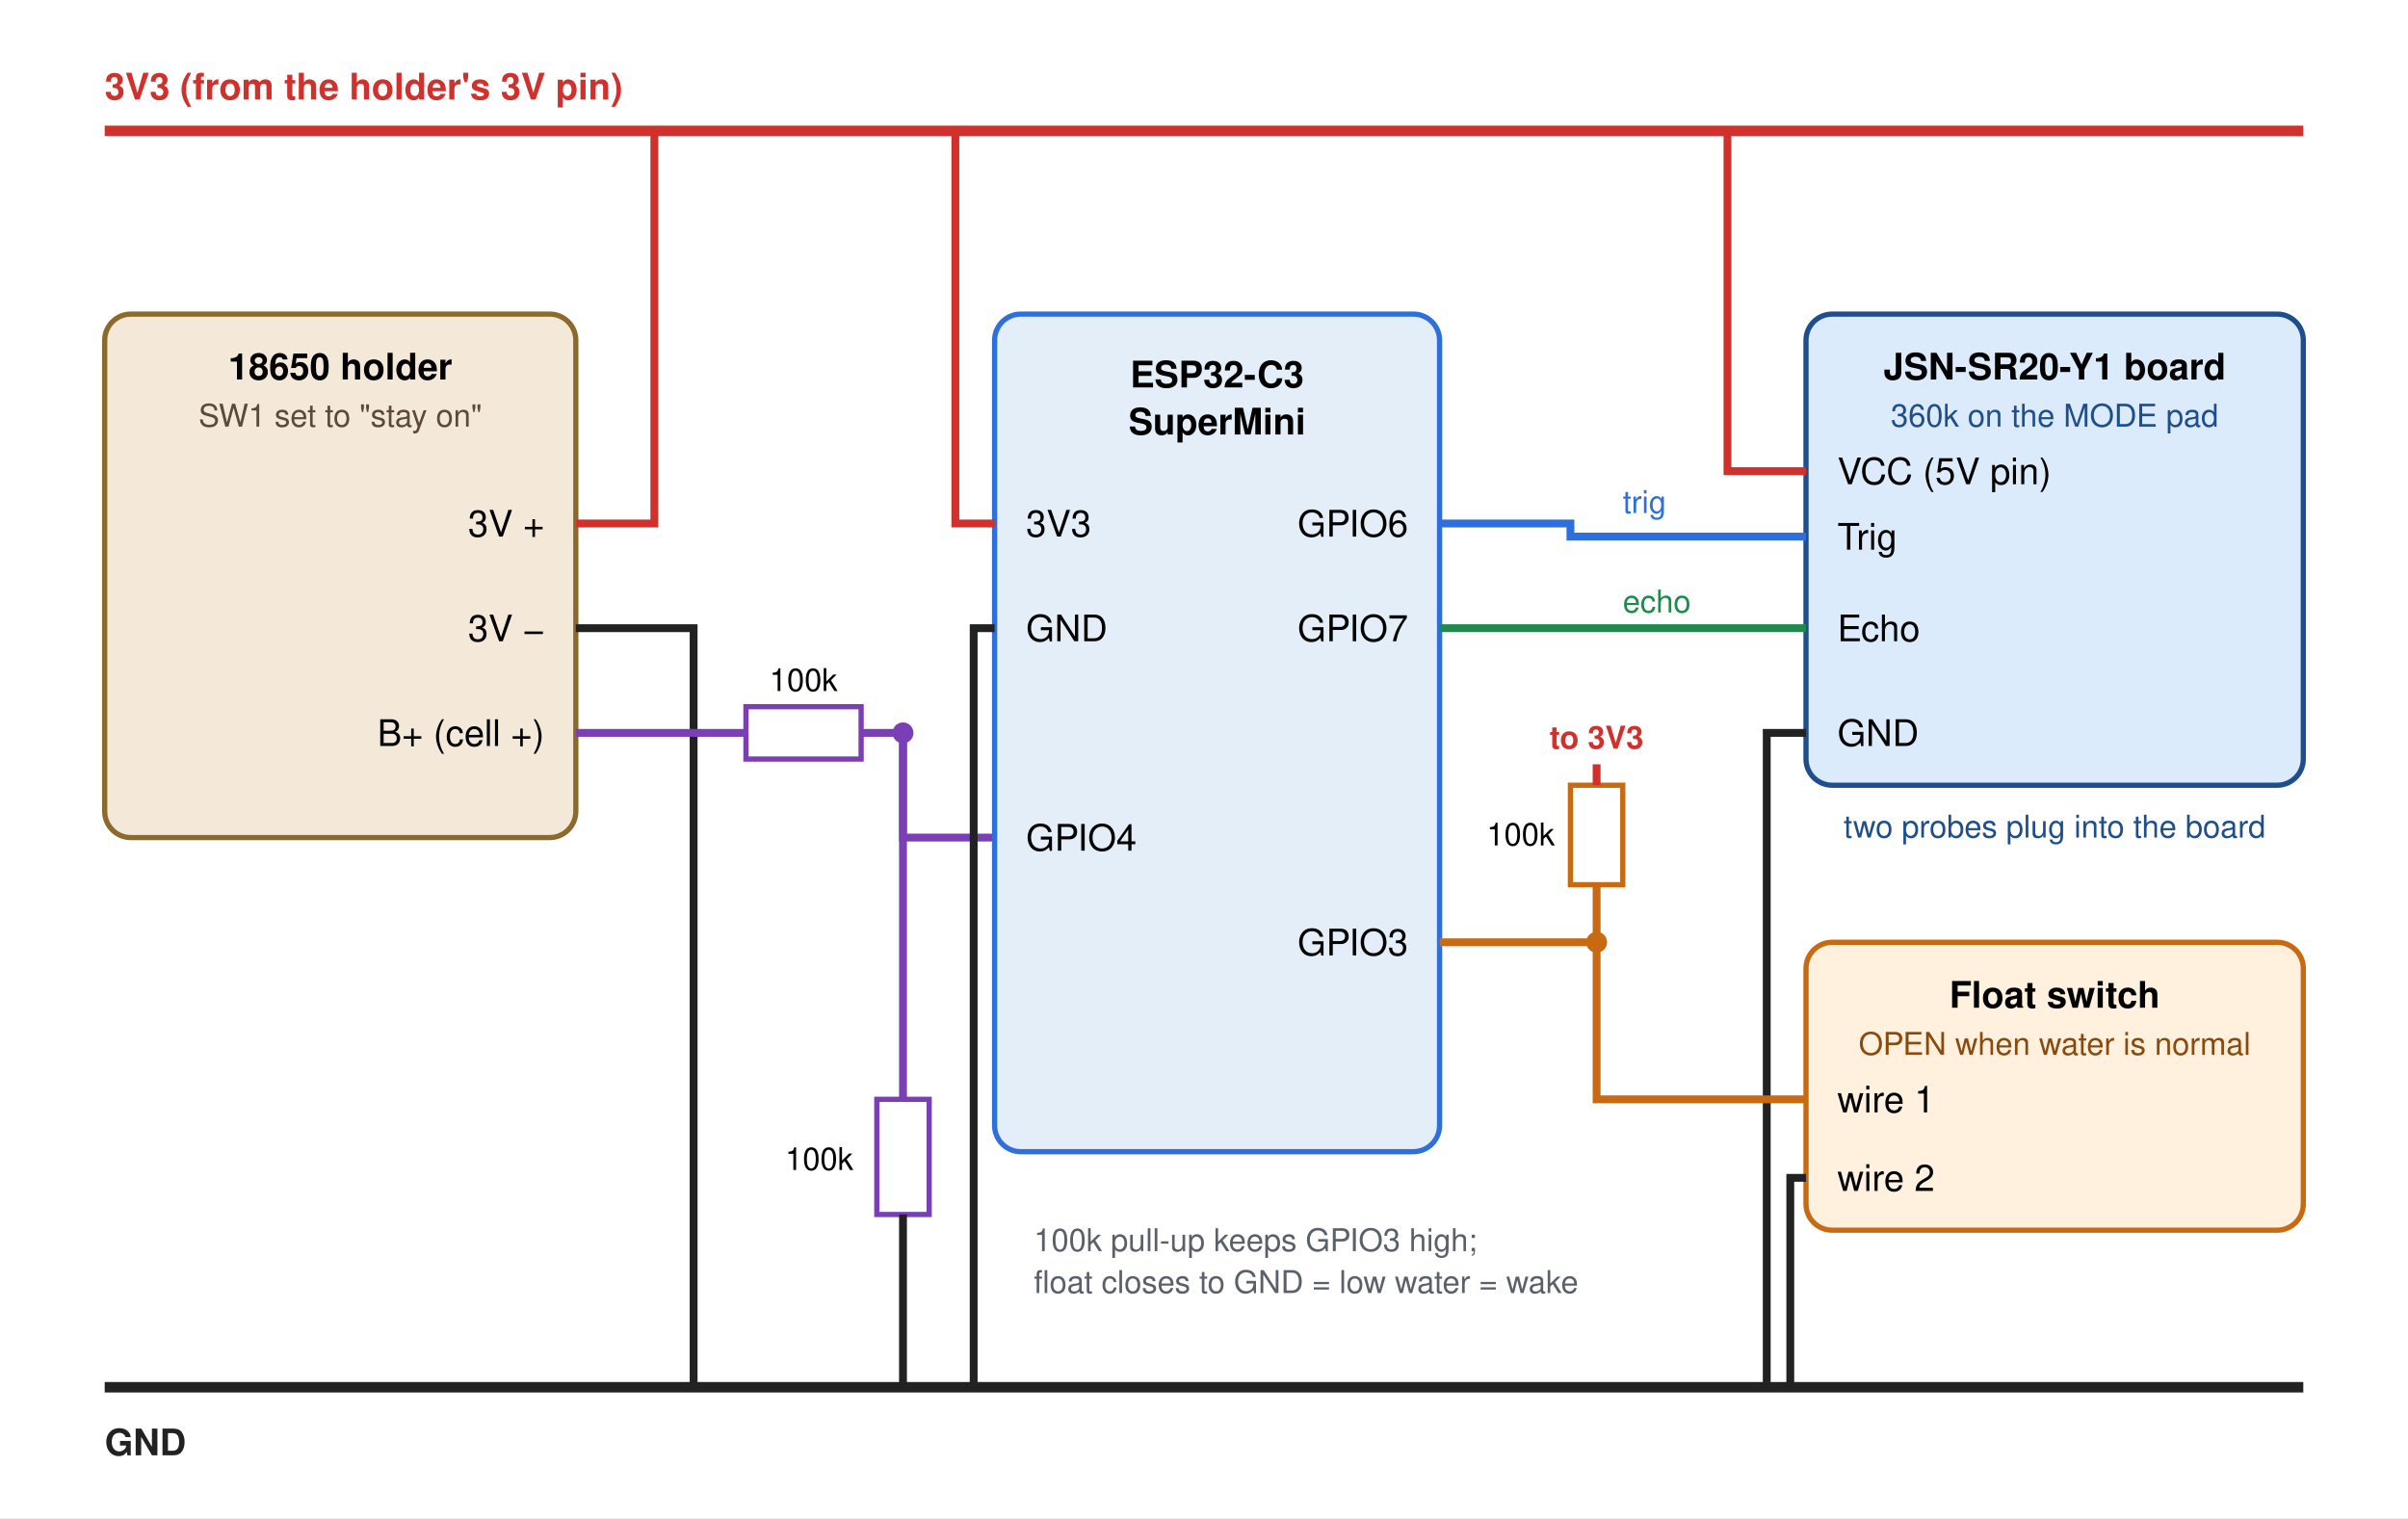
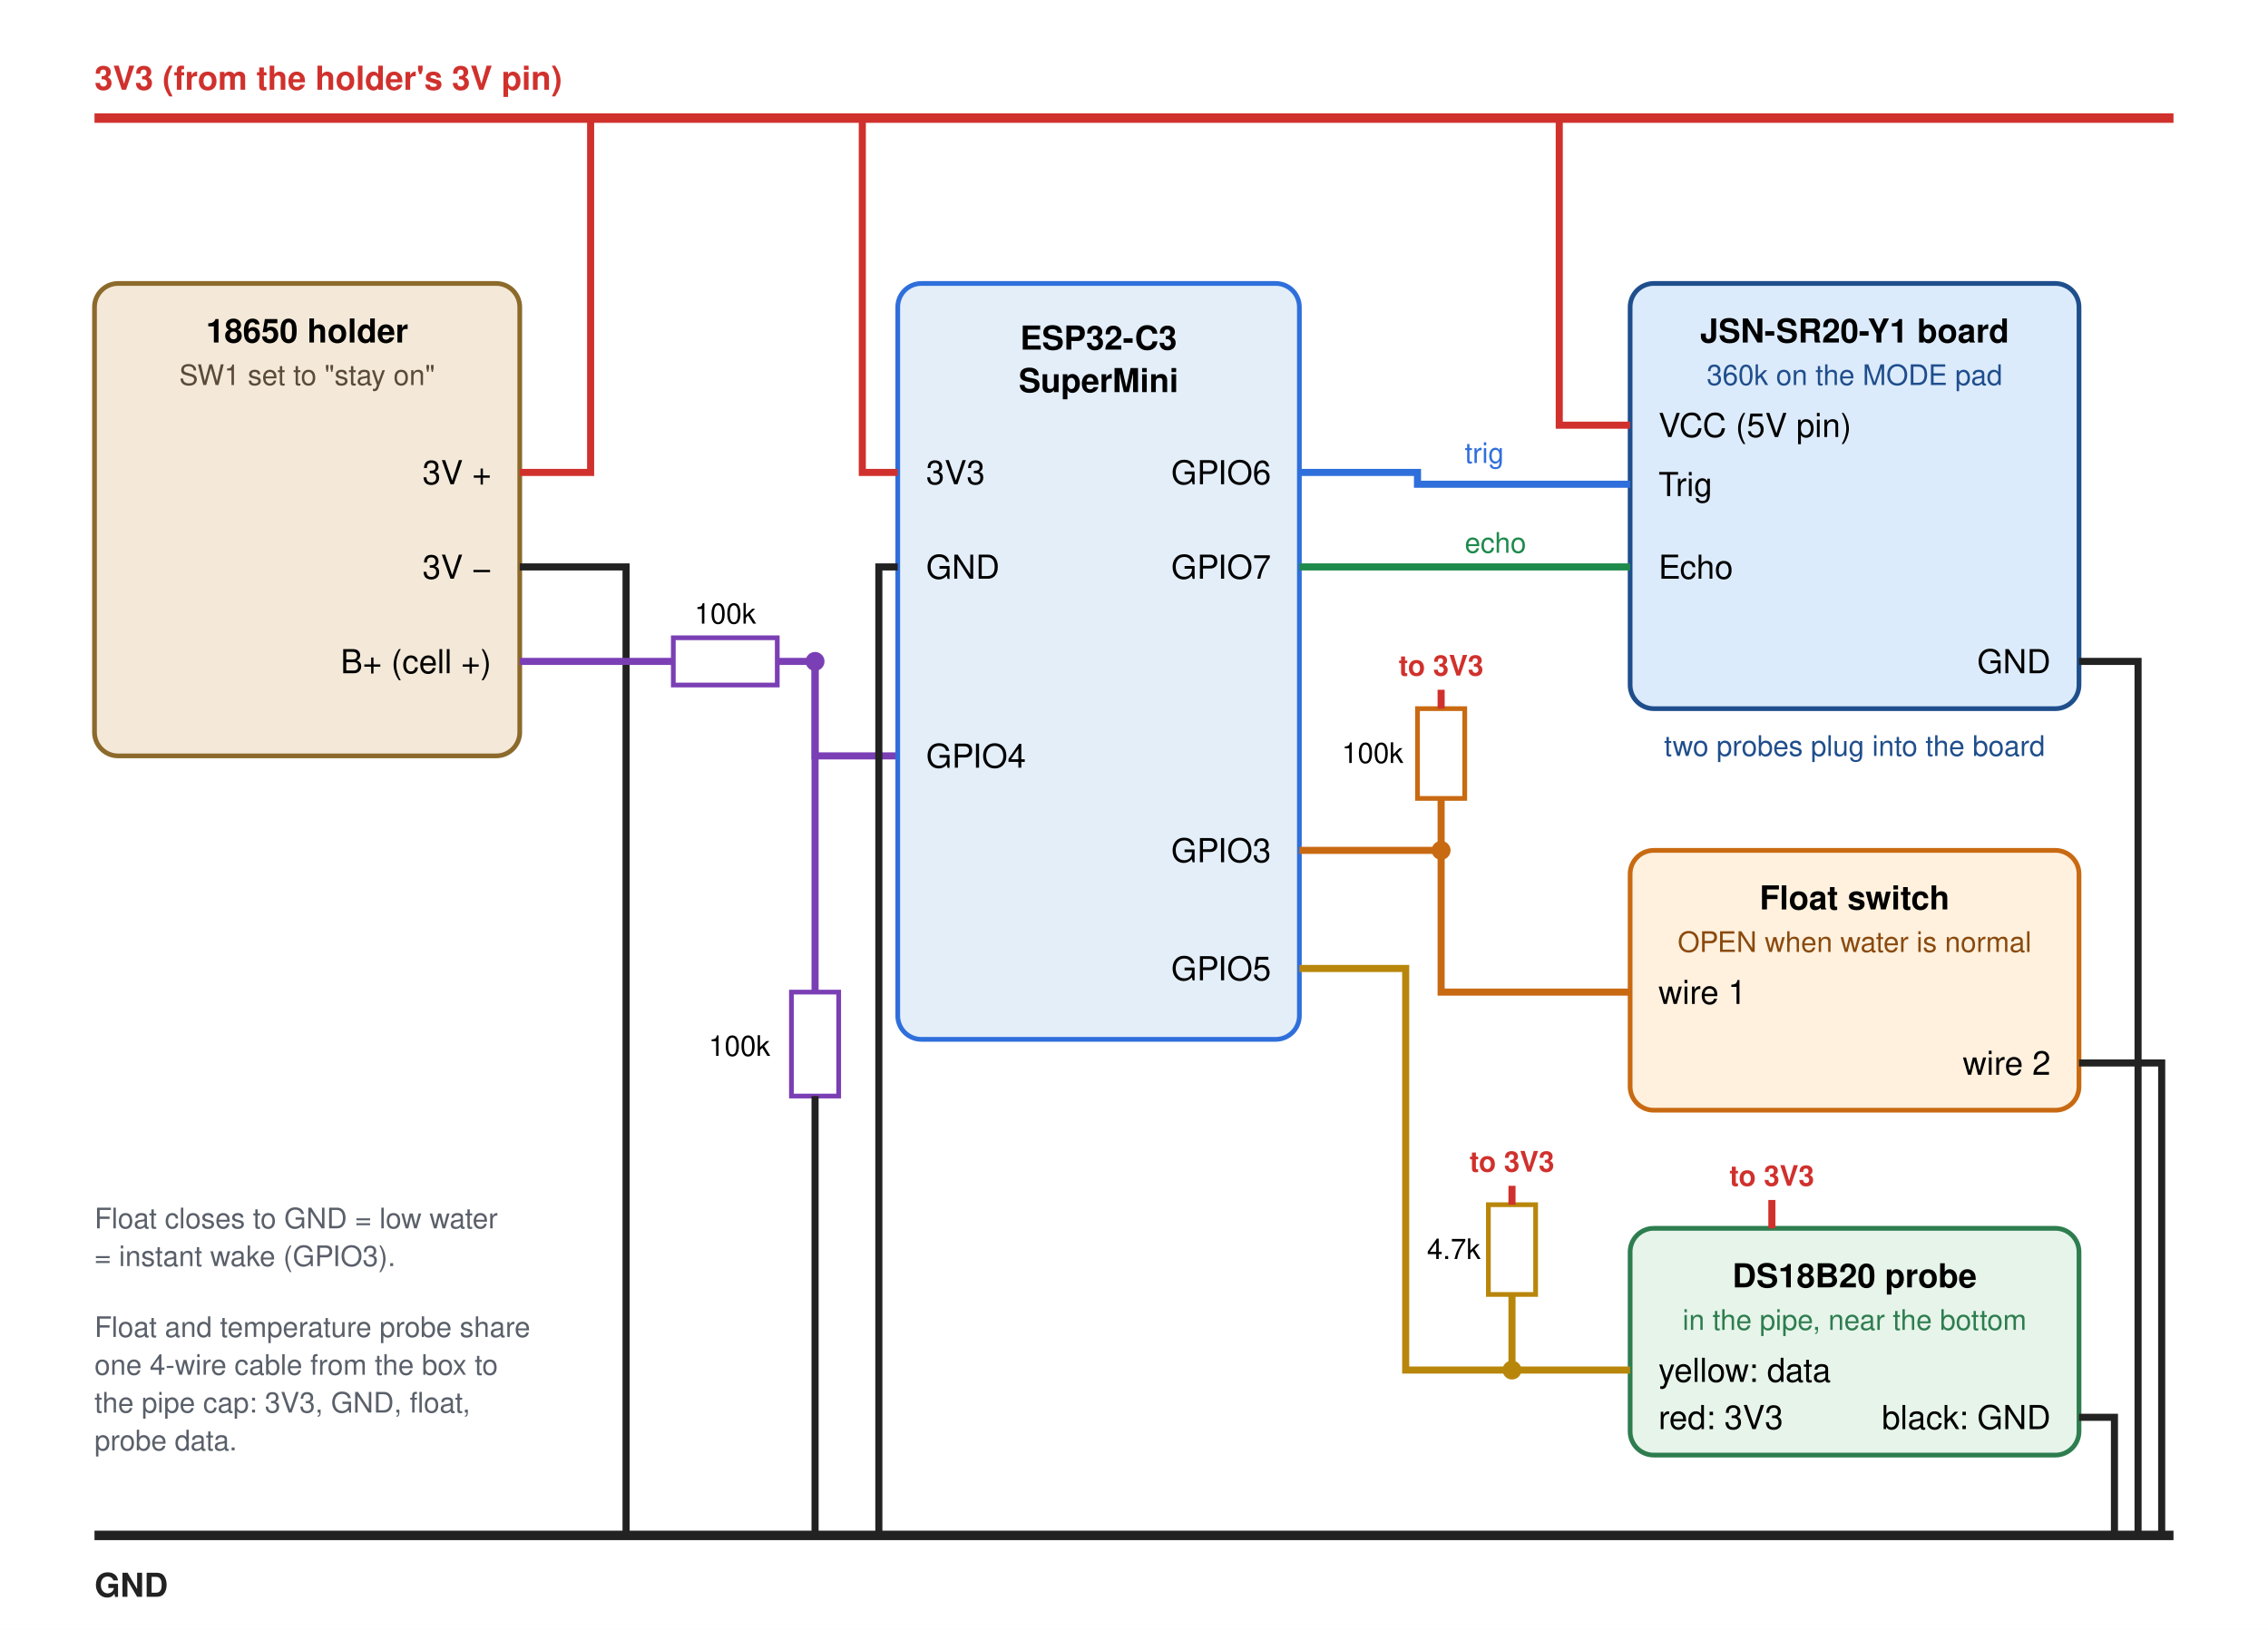
- <svg xmlns="http://www.w3.org/2000/svg" width="920" height="580" viewBox="0 0 920 580" font-family="Helvetica, Arial, sans-serif" font-size="14">
-   <rect width="920" height="580" fill="#FFFFFF" />
-   <line x1="40" y1="50" x2="880" y2="50" stroke="#D0312D" stroke-width="4" />
+ <svg xmlns="http://www.w3.org/2000/svg" width="960" height="690" viewBox="0 0 960 690" font-family="Helvetica, Arial, sans-serif" font-size="14">
+   <rect width="960" height="690" fill="#FFFFFF" />
+   <line x1="40" y1="50" x2="920" y2="50" stroke="#D0312D" stroke-width="4" />
  <text x="40" y="38" fill="#D0312D" font-weight="bold">3V3 (from the holder's 3V pin)</text>
-   <line x1="40" y1="530" x2="880" y2="530" stroke="#222222" stroke-width="4" />
-   <text x="40" y="556" fill="#222222" font-weight="bold">GND</text>
+   <line x1="40" y1="650" x2="920" y2="650" stroke="#222222" stroke-width="4" />
+   <text x="40" y="676" fill="#222222" font-weight="bold">GND</text>
  <rect x="40" y="120" width="180" height="200" rx="10" fill="#F4E9D8" stroke="#8C6A2C" stroke-width="2" />
  <text x="130" y="145" text-anchor="middle" font-weight="bold">18650 holder</text>
  <text x="130" y="163" text-anchor="middle" font-size="12" fill="#5A4A3A">SW1 set to "stay on"</text>
  <text x="208" y="205" text-anchor="end">3V +</text>
  <text x="208" y="245" text-anchor="end">3V −</text>
  <text x="208" y="285" text-anchor="end">B+ (cell +)</text>
  <path d="M220 200 H250 V50" fill="none" stroke="#D0312D" stroke-width="3" />
-   <path d="M220 240 H265 V530" fill="none" stroke="#222222" stroke-width="3" />
+   <path d="M220 240 H265 V650" fill="none" stroke="#222222" stroke-width="3" />
  <path d="M220 280 H285" fill="none" stroke="#7B3FB5" stroke-width="3" />
  <rect x="285" y="270" width="44" height="20" fill="#FFFFFF" stroke="#7B3FB5" stroke-width="2" />
  <text x="307" y="264" text-anchor="middle" font-size="12">100k</text>
  <path d="M329 280 H345 V320 H380" fill="none" stroke="#7B3FB5" stroke-width="3" />
  <circle cx="345" cy="280" r="4" fill="#7B3FB5" />
  <path d="M345 280 V420" fill="none" stroke="#7B3FB5" stroke-width="3" />
  <rect x="335" y="420" width="20" height="44" fill="#FFFFFF" stroke="#7B3FB5" stroke-width="2" />
  <text x="300" y="447" font-size="12">100k</text>
-   <path d="M345 464 V530" fill="none" stroke="#222222" stroke-width="3" />
+   <path d="M345 464 V650" fill="none" stroke="#222222" stroke-width="3" />
  <rect x="380" y="120" width="170" height="320" rx="10" fill="#E3EEF9" stroke="#2F6FDB" stroke-width="2" />
  <text x="465" y="148" text-anchor="middle" font-weight="bold">ESP32-C3</text>
  <text x="465" y="166" text-anchor="middle" font-weight="bold">SuperMini</text>
  <text x="392" y="205">3V3</text>
  <text x="392" y="245">GND</text>
  <text x="392" y="325">GPIO4</text>
  <text x="538" y="205" text-anchor="end">GPIO6</text>
  <text x="538" y="245" text-anchor="end">GPIO7</text>
  <text x="538" y="365" text-anchor="end">GPIO3</text>
  <path d="M380 200 H365 V50" fill="none" stroke="#D0312D" stroke-width="3" />
-   <path d="M380 240 H372 V500 H372 V530" fill="none" stroke="#222222" stroke-width="3" />
+   <path d="M380 240 H372 V500 H372 V650" fill="none" stroke="#222222" stroke-width="3" />
  <rect x="690" y="120" width="190" height="180" rx="10" fill="#DCEBFB" stroke="#1F4E8C" stroke-width="2" />
  <text x="785" y="145" text-anchor="middle" font-weight="bold">JSN-SR20-Y1 board</text>
  <text x="785" y="163" text-anchor="middle" font-size="12" fill="#1F4E8C">360k on the MODE pad</text>
  <text x="702" y="185">VCC (5V pin)</text>
  <text x="702" y="210">Trig</text>
  <text x="702" y="245">Echo</text>
-   <text x="702" y="285">GND</text>
+   <text x="868" y="285" text-anchor="end">GND</text>
  <path d="M690 180 H660 V50" fill="none" stroke="#D0312D" stroke-width="3" />
  <path d="M550 200 H600 V205 H690" fill="none" stroke="#2F6FDB" stroke-width="3" />
  <path d="M550 240 H690" fill="none" stroke="#1E8A4C" stroke-width="3" />
-   <path d="M690 280 H675 V530" fill="none" stroke="#222222" stroke-width="3" />
+   <path d="M880 280 H905 V650" fill="none" stroke="#222222" stroke-width="3" />
  <text x="620" y="196" font-size="12" fill="#2F6FDB">trig</text>
  <text x="620" y="234" font-size="12" fill="#1E8A4C">echo</text>
  <text x="785" y="320" text-anchor="middle" font-size="12" fill="#1F4E8C">two probes plug into the board</text>
  <rect x="690" y="360" width="190" height="110" rx="10" fill="#FFF1DE" stroke="#C86A12" stroke-width="2" />
  <text x="785" y="385" text-anchor="middle" font-weight="bold">Float switch</text>
  <text x="785" y="403" text-anchor="middle" font-size="12" fill="#8A4A0E">OPEN when water is normal</text>
  <text x="702" y="425">wire 1</text>
-   <text x="702" y="455">wire 2</text>
+   <text x="868" y="455" text-anchor="end">wire 2</text>
  <path d="M550 360 H610 V420 H690" fill="none" stroke="#C86A12" stroke-width="3" />
  <path d="M690 450 H690" fill="none" />
-   <path d="M690 450 H684 V530" fill="none" stroke="#222222" stroke-width="3" />
+   <path d="M880 450 H915 V650" fill="none" stroke="#222222" stroke-width="3" />
  <circle cx="610" cy="360" r="4" fill="#C86A12" />
  <path d="M610 360 V338" fill="none" stroke="#C86A12" stroke-width="3" />
  <rect x="600" y="300" width="20" height="38" fill="#FFFFFF" stroke="#C86A12" stroke-width="2" />
  <text x="568" y="323" font-size="12">100k</text>
  <path d="M610 292 V300" fill="none" stroke="#D0312D" stroke-width="3" />
  <text x="610" y="286" text-anchor="middle" font-size="12" font-weight="bold" fill="#D0312D">to 3V3</text>
-   <text x="395" y="478" font-size="12" fill="#5A606A">100k pull-up keeps GPIO3 high;</text>
-   <text x="395" y="494" font-size="12" fill="#5A606A">float closes to GND = low water = wake</text>
+   <text font-size="12" fill="#5A606A">
+     <tspan x="40" y="520">Float closes to GND = low water</tspan>
+     <tspan x="40" y="536">= instant wake (GPIO3).</tspan>
+     <tspan x="40" y="566">Float and temperature probe share</tspan>
+     <tspan x="40" y="582">one 4-wire cable from the box to</tspan>
+     <tspan x="40" y="598">the pipe cap: 3V3, GND, float,</tspan>
+     <tspan x="40" y="614">probe data.</tspan>
+   </text>
+   <text x="538" y="415" text-anchor="end">GPIO5</text>
+   <rect x="690" y="520" width="190" height="96" rx="10" fill="#E6F4EA" stroke="#2E7D4F" stroke-width="2" />
+   <text x="785" y="545" text-anchor="middle" font-weight="bold">DS18B20 probe</text>
+   <text x="785" y="563" text-anchor="middle" font-size="12" fill="#2E7D4F">in the pipe, near the bottom</text>
+   <text x="702" y="585">yellow: data</text>
+   <text x="868" y="605" text-anchor="end">black: GND</text>
+   <text x="702" y="605">red: 3V3</text>
+   <path d="M750 520 V508" fill="none" stroke="#D0312D" stroke-width="3" />
+   <text x="750" y="502" text-anchor="middle" font-size="12" font-weight="bold" fill="#D0312D">to 3V3</text>
+   <path d="M880 600 H895 V650" fill="none" stroke="#222222" stroke-width="3" />
+   <path d="M550 410 H595 V580 H690" fill="none" stroke="#B8860B" stroke-width="3" />
+   <circle cx="640" cy="580" r="4" fill="#B8860B" />
+   <path d="M640 580 V548" fill="none" stroke="#B8860B" stroke-width="3" />
+   <rect x="630" y="510" width="20" height="38" fill="#FFFFFF" stroke="#B8860B" stroke-width="2" />
+   <text x="604" y="533" font-size="12">4.7k</text>
+   <path d="M640 510 V502" fill="none" stroke="#D0312D" stroke-width="3" />
+   <text x="640" y="496" text-anchor="middle" font-size="12" font-weight="bold" fill="#D0312D">to 3V3</text>
</svg>
